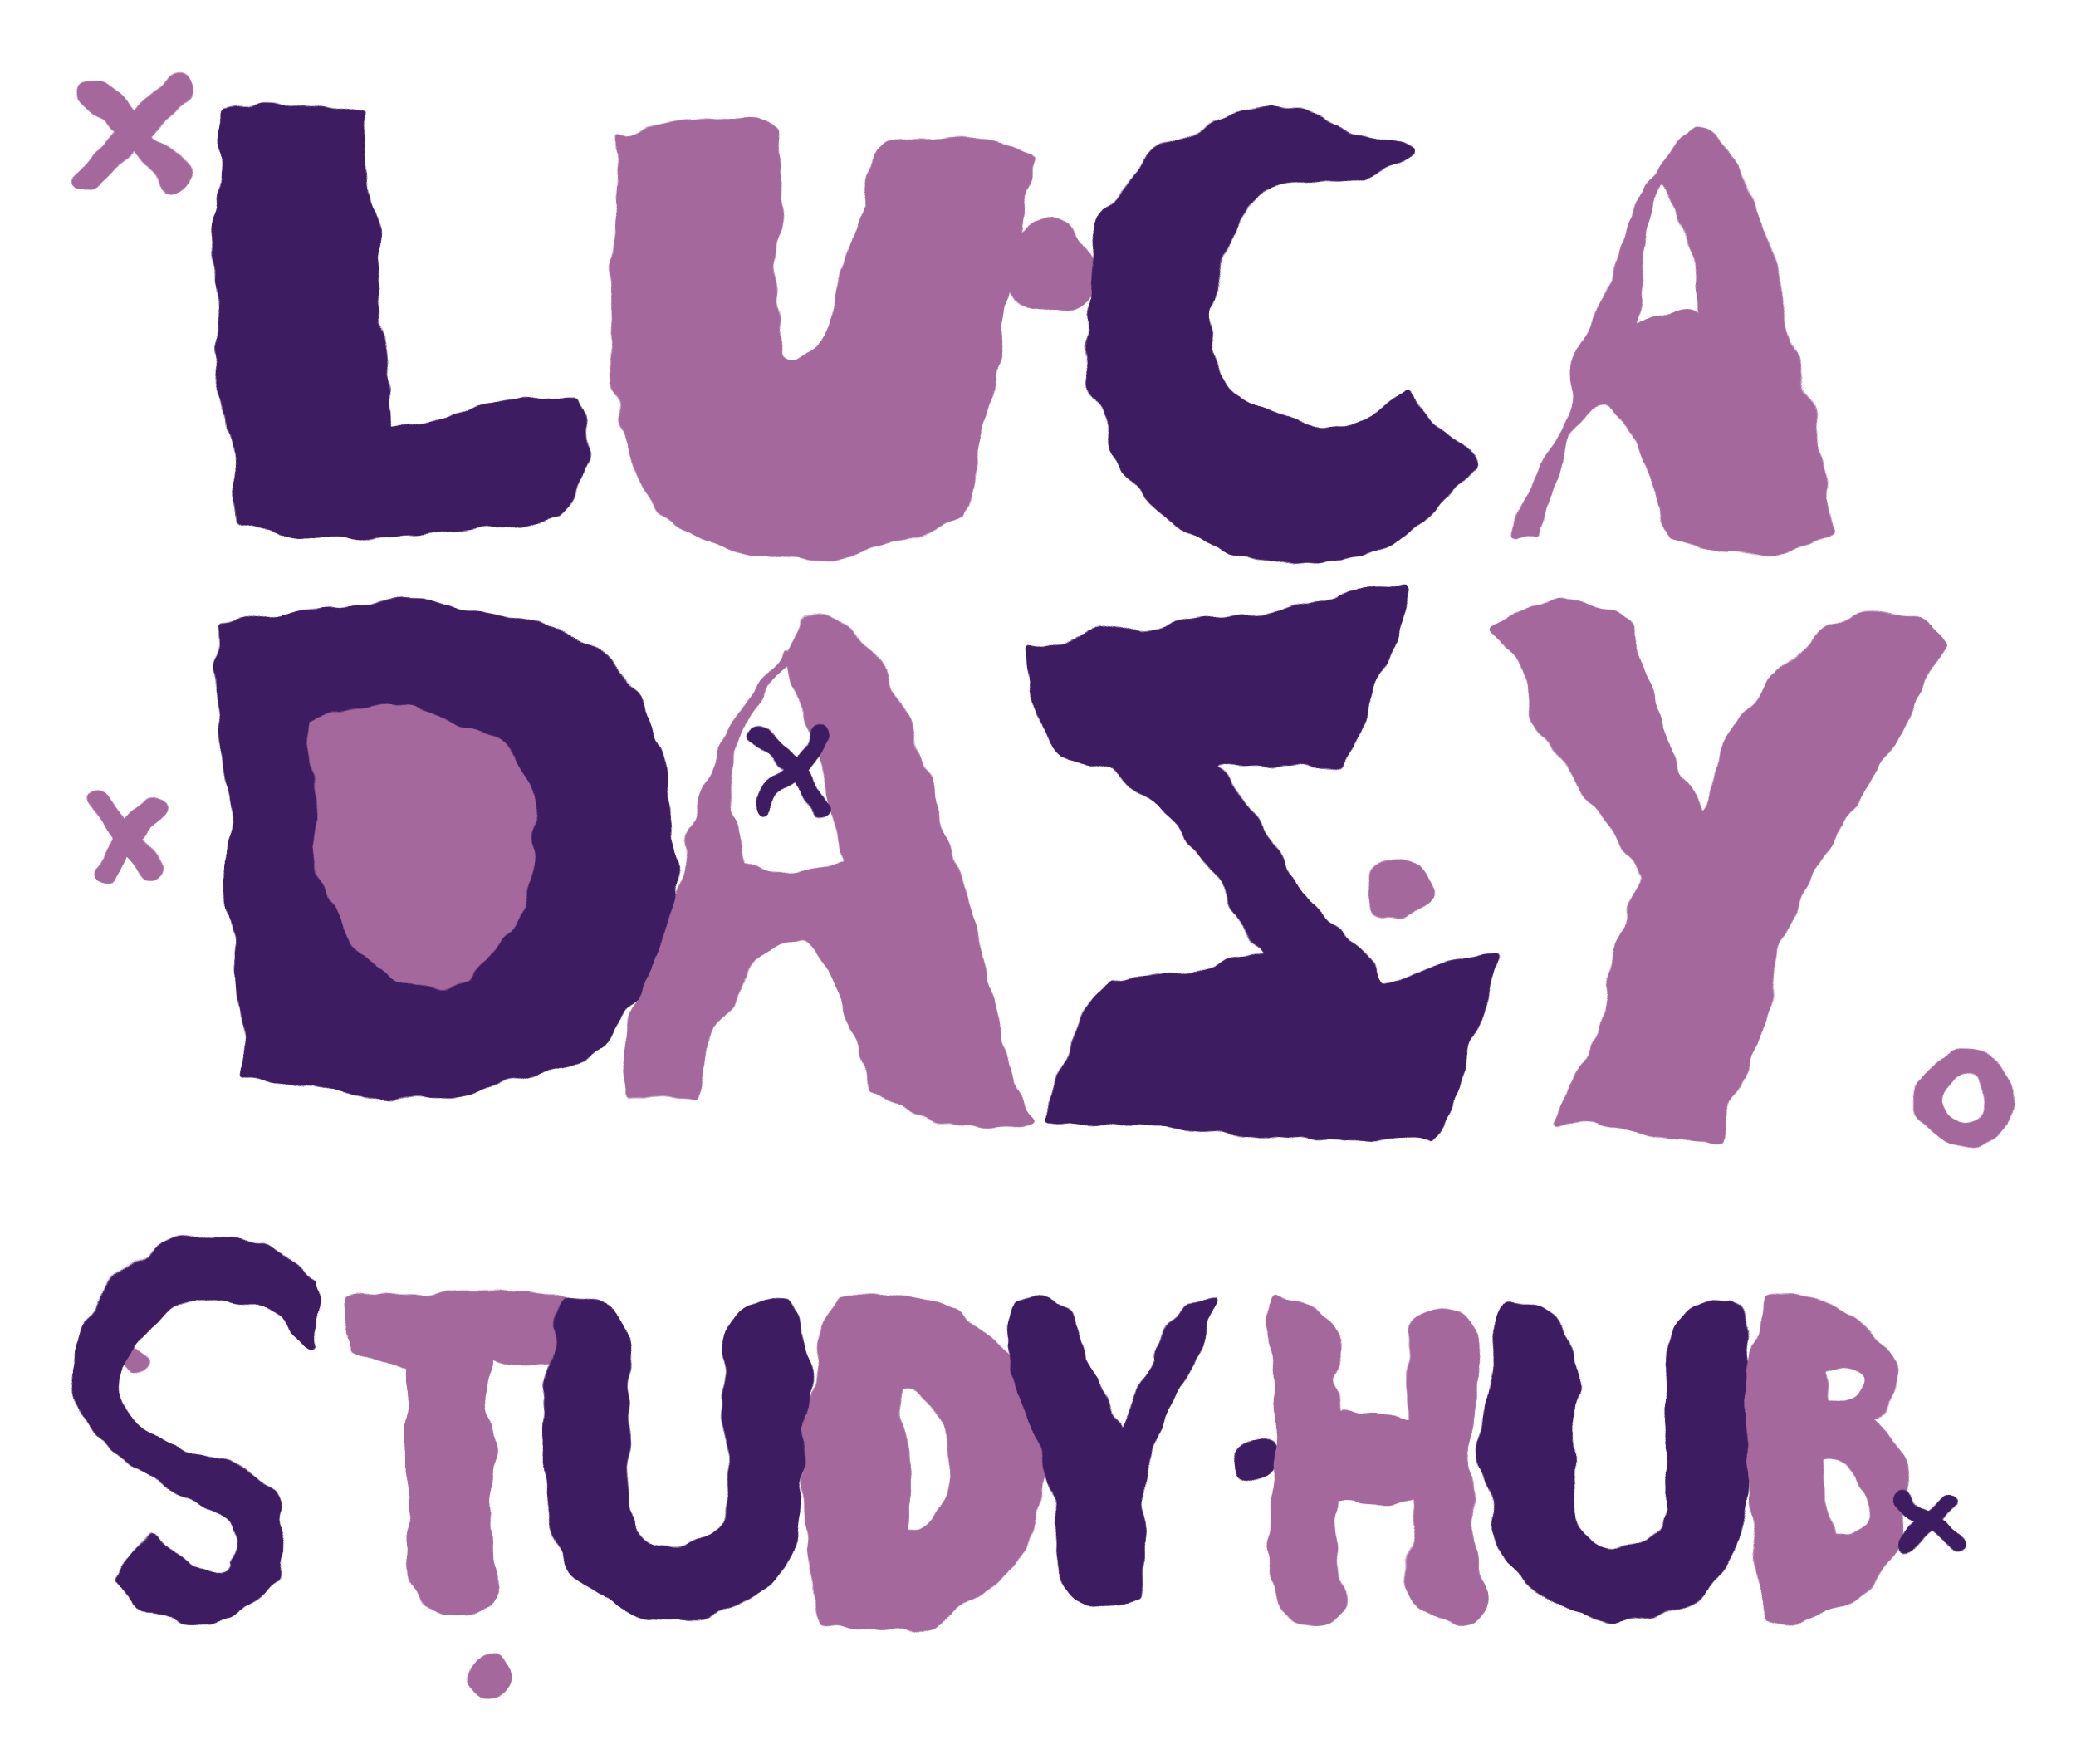
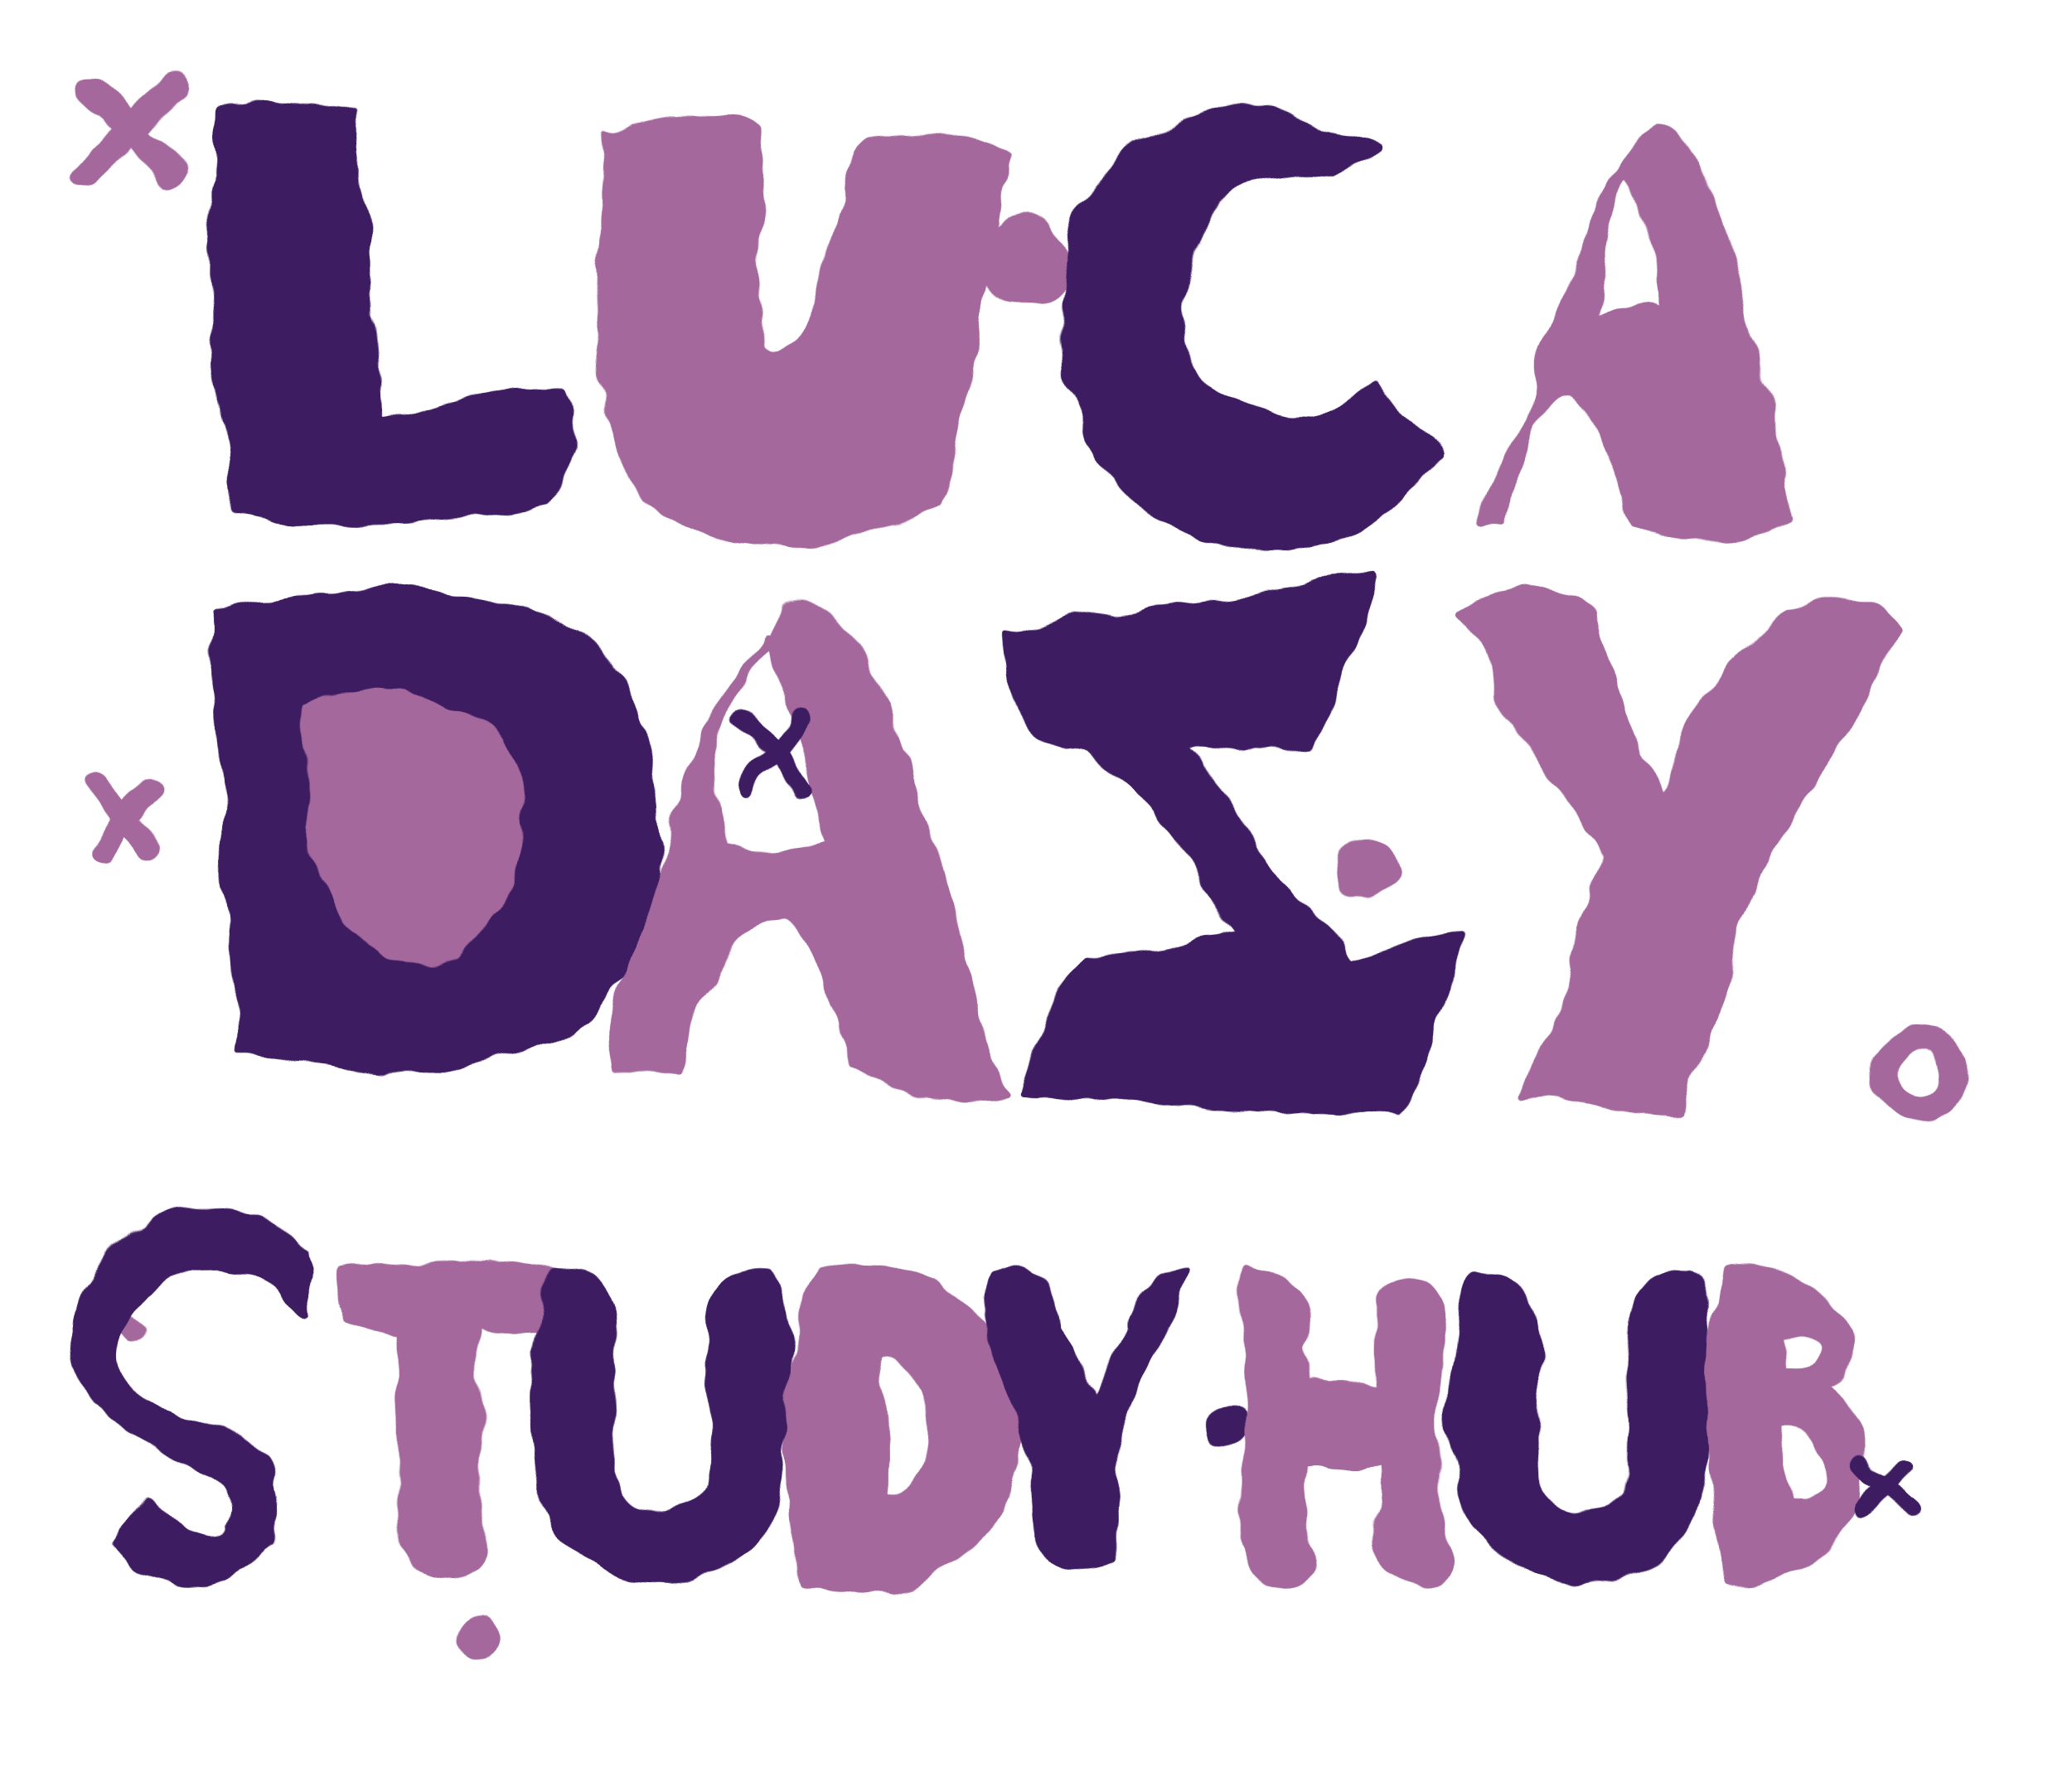
- <svg xmlns="http://www.w3.org/2000/svg" viewBox="5 5 465 395" width="100%" height="100%">
+ <svg xmlns="http://www.w3.org/2000/svg" viewBox="0 0 475 405">
  <defs>
    <filter id="rough-edge" x="-10%" y="-10%" width="120%" height="120%">
      <feTurbulence type="fractalNoise" baseFrequency="0.06" numOctaves="3" result="noise">
        <animate attributeName="seed" values="0;1;2;3;4;5;6;7" dur="0.7s" repeatCount="indefinite" calcMode="discrete" />
      </feTurbulence>
      <feDisplacementMap in="SourceGraphic" in2="noise" scale="6.0" xChannelSelector="R" yChannelSelector="G" />
    </filter>
  </defs>
-   <g filter="url(#rough-edge)" stroke-linejoin="round" stroke-linecap="round" transform="translate(10, 10)">
+   <rect width="100%" height="100%" fill="transparent" />
+   <g filter="url(#rough-edge)" stroke-linejoin="round" stroke-linecap="round" transform="translate(5, 5)">
    <path d="M15,15 L35,35 M35,15 L15,35" stroke="#a5689d" stroke-width="6" />
    <path d="M45,20 C60,18 70,20 75,22 C78,45 80,65 82,90 C100,88 115,85 125,85 C128,95 125,105 120,110 C95,115 70,115 50,112 C45,80 42,50 45,20 Z" fill="#3e1c61" stroke="#3e1c61" stroke-width="2" />
    <path d="M135,25 C150,22 165,22 170,25 C168,45 165,65 170,75 C175,80 180,75 185,55 C187,45 190,30 195,28 C210,25 220,25 225,30 C220,65 215,95 210,110 C185,125 160,120 145,110 C130,95 132,60 135,25 Z" fill="#a5689d" stroke="#a5689d" stroke-width="2" />
    <circle cx="230" cy="55" r="10" fill="#a5689d" />
    <path d="M310,30 C280,10 250,20 240,55 C235,90 250,115 280,120 C300,125 315,110 325,100 L310,85 C290,100 265,90 265,65 C265,45 280,30 300,35 L310,30 Z" fill="#3e1c61" stroke="#3e1c61" stroke-width="2" />
    <path fill-rule="evenodd" d="M340,115 C350,65 365,30 375,25 C385,25 395,60 405,115 C390,118 380,118 370,115 C365,100 360,85 355,85 C345,85 340,100 335,115 Z M360,68 C367,65 374,65 377,68 C374,50 372,40 367,35 C362,50 360,60 360,68 Z" fill="#a5689d" stroke="#a5689d" stroke-width="2" />
    <path d="M45,135 C70,130 100,130 115,135 C145,145 150,185 140,215 C125,240 90,245 50,235 C48,200 45,160 45,135 Z" fill="#3e1c61" stroke="#3e1c61" stroke-width="2" />
    <path d="M65,155 C85,150 100,155 110,165 C120,185 115,205 100,215 C85,220 70,210 65,185 Z" fill="#a5689d" />
    <path d="M18,175 L30,190 M30,175 L18,190" stroke="#a5689d" stroke-width="5" />
    <path fill-rule="evenodd" d="M135,240 C145,185 165,145 175,135 C185,130 195,145 205,180 C215,210 220,235 225,245 C210,248 200,245 190,240 C185,220 180,205 175,205 C165,205 155,220 150,240 Z M160,190 C170,195 180,190 185,190 C180,165 175,150 170,140 C160,160 155,175 160,190 Z" fill="#a5689d" stroke="#a5689d" stroke-width="2" />
    <path d="M166,160 L179,175 M179,160 L166,175" stroke="#3e1c61" stroke-width="4" />
    <path d="M225,140 C260,135 295,130 310,128 C305,145 300,155 295,165 C280,165 270,168 265,165 C280,185 295,205 305,215 C315,212 325,210 330,210 C325,225 320,245 315,250 C280,250 250,245 230,245 C235,230 240,220 245,215 C260,215 270,210 280,210 C265,190 255,170 240,165 C230,165 225,155 225,140 Z" fill="#3e1c61" stroke="#3e1c61" stroke-width="2" />
    <circle cx="308" cy="195" r="7" fill="#a5689d" />
    <path d="M330,135 C345,130 355,130 360,135 C365,155 370,170 375,180 C385,155 395,145 405,135 C415,130 425,135 430,140 C415,165 405,185 395,200 C390,220 385,235 380,250 C365,250 355,245 345,245 C355,225 360,205 365,190 C350,175 340,155 330,135 Z" fill="#a5689d" stroke="#a5689d" stroke-width="2" />
    <path fill-rule="evenodd" d="M435,230 A11,11 0 1,0 435,252 A11,11 0 1,0 435,230 M435,236 A5,5 0 1,1 435,246 A5,5 0 1,1 435,236 Z" fill="#a5689d" />
    <g transform="translate(8, 36) scale(0.88)">
      <path d="M 10,290 L 22,302 M 22,290 L 10,302" stroke="#a5689d" stroke-width="4" />
      <path d="M 65 295 C 50 280, 30 280, 20 295 C 10 310, 20 320, 35 325 C 55 330, 60 340, 55 355 C 45 370, 25 370, 15 355 L 25 345 C 35 355, 45 355, 45 350 C 50 340, 40 335, 25 330 C 5 320, 0 300, 10 285 C 25 265, 50 265, 65 280 Z" fill="#3e1c61" stroke="#3e1c61" stroke-width="2" />
      <path d="M 75 285 C 100 282, 120 282, 130 285 C 130 295, 130 300, 120 300 C 115 300, 110 298, 110 298 L 110 355 C 110 365, 90 365, 90 355 L 90 300 C 85 300, 80 300, 75 298 Z" fill="#a5689d" stroke="#a5689d" stroke-width="2" />
      <path d="M 130 285 C 140 285, 145 290, 145 300 L 145 340 C 145 350, 170 350, 170 340 L 170 300 C 170 290, 175 285, 185 285 C 195 295, 190 340, 185 350 C 175 370, 140 370, 130 350 C 120 330, 125 295, 130 285 Z" fill="#3e1c61" stroke="#3e1c61" stroke-width="2" />
      <path fill-rule="evenodd" d="M 200 285 C 230 280, 255 300, 250 330 C 245 365, 215 370, 195 365 C 190 340, 190 300, 200 285 Z M 215 305 C 230 300, 235 345, 215 345 Z" fill="#a5689d" stroke="#a5689d" stroke-width="2" />
      <path d="M 245 285 C 255 285, 260 290, 260 300 L 270 320 L 280 300 C 280 290, 290 285, 295 285 C 285 305, 275 330, 275 340 L 275 360 C 265 365, 255 360, 255 350 L 255 335 C 250 320, 240 300, 245 285 Z" fill="#3e1c61" stroke="#3e1c61" stroke-width="2" />
      <circle cx="304" cy="325" r="6" fill="#3e1c61" />
      <path d="M 310 285 C 325 285, 330 295, 325 305 L 325 315 L 345 315 L 345 295 C 345 285, 365 285, 360 300 L 360 355 C 365 370, 345 370, 345 355 L 345 335 L 325 335 L 325 355 C 330 370, 310 370, 310 355 Z" fill="#a5689d" stroke="#a5689d" stroke-width="2" />
      <path d="M 370 285 C 380 285, 385 290, 385 300 L 385 340 C 385 350, 410 350, 410 340 L 410 300 C 410 290, 415 285, 425 285 C 435 295, 430 340, 425 350 C 415 370, 380 370, 370 350 C 360 330, 365 295, 370 285 Z" fill="#3e1c61" stroke="#3e1c61" stroke-width="2" />
      <path fill-rule="evenodd" d="M 435 285 C 465 280, 475 305, 460 315 C 480 325, 470 370, 435 365 C 430 340, 430 300, 435 285 Z M 450 300 C 465 295, 465 315, 450 310 Z M 450 325 C 465 325, 465 350, 450 345 Z" fill="#a5689d" stroke="#a5689d" stroke-width="2" />
      <path d="M 470,335 L 482,347 M 482,335 L 470,347" stroke="#3e1c61" stroke-width="4" />
      <circle cx="110" cy="380" r="5" fill="#a5689d" />
    </g>
  </g>
</svg>
